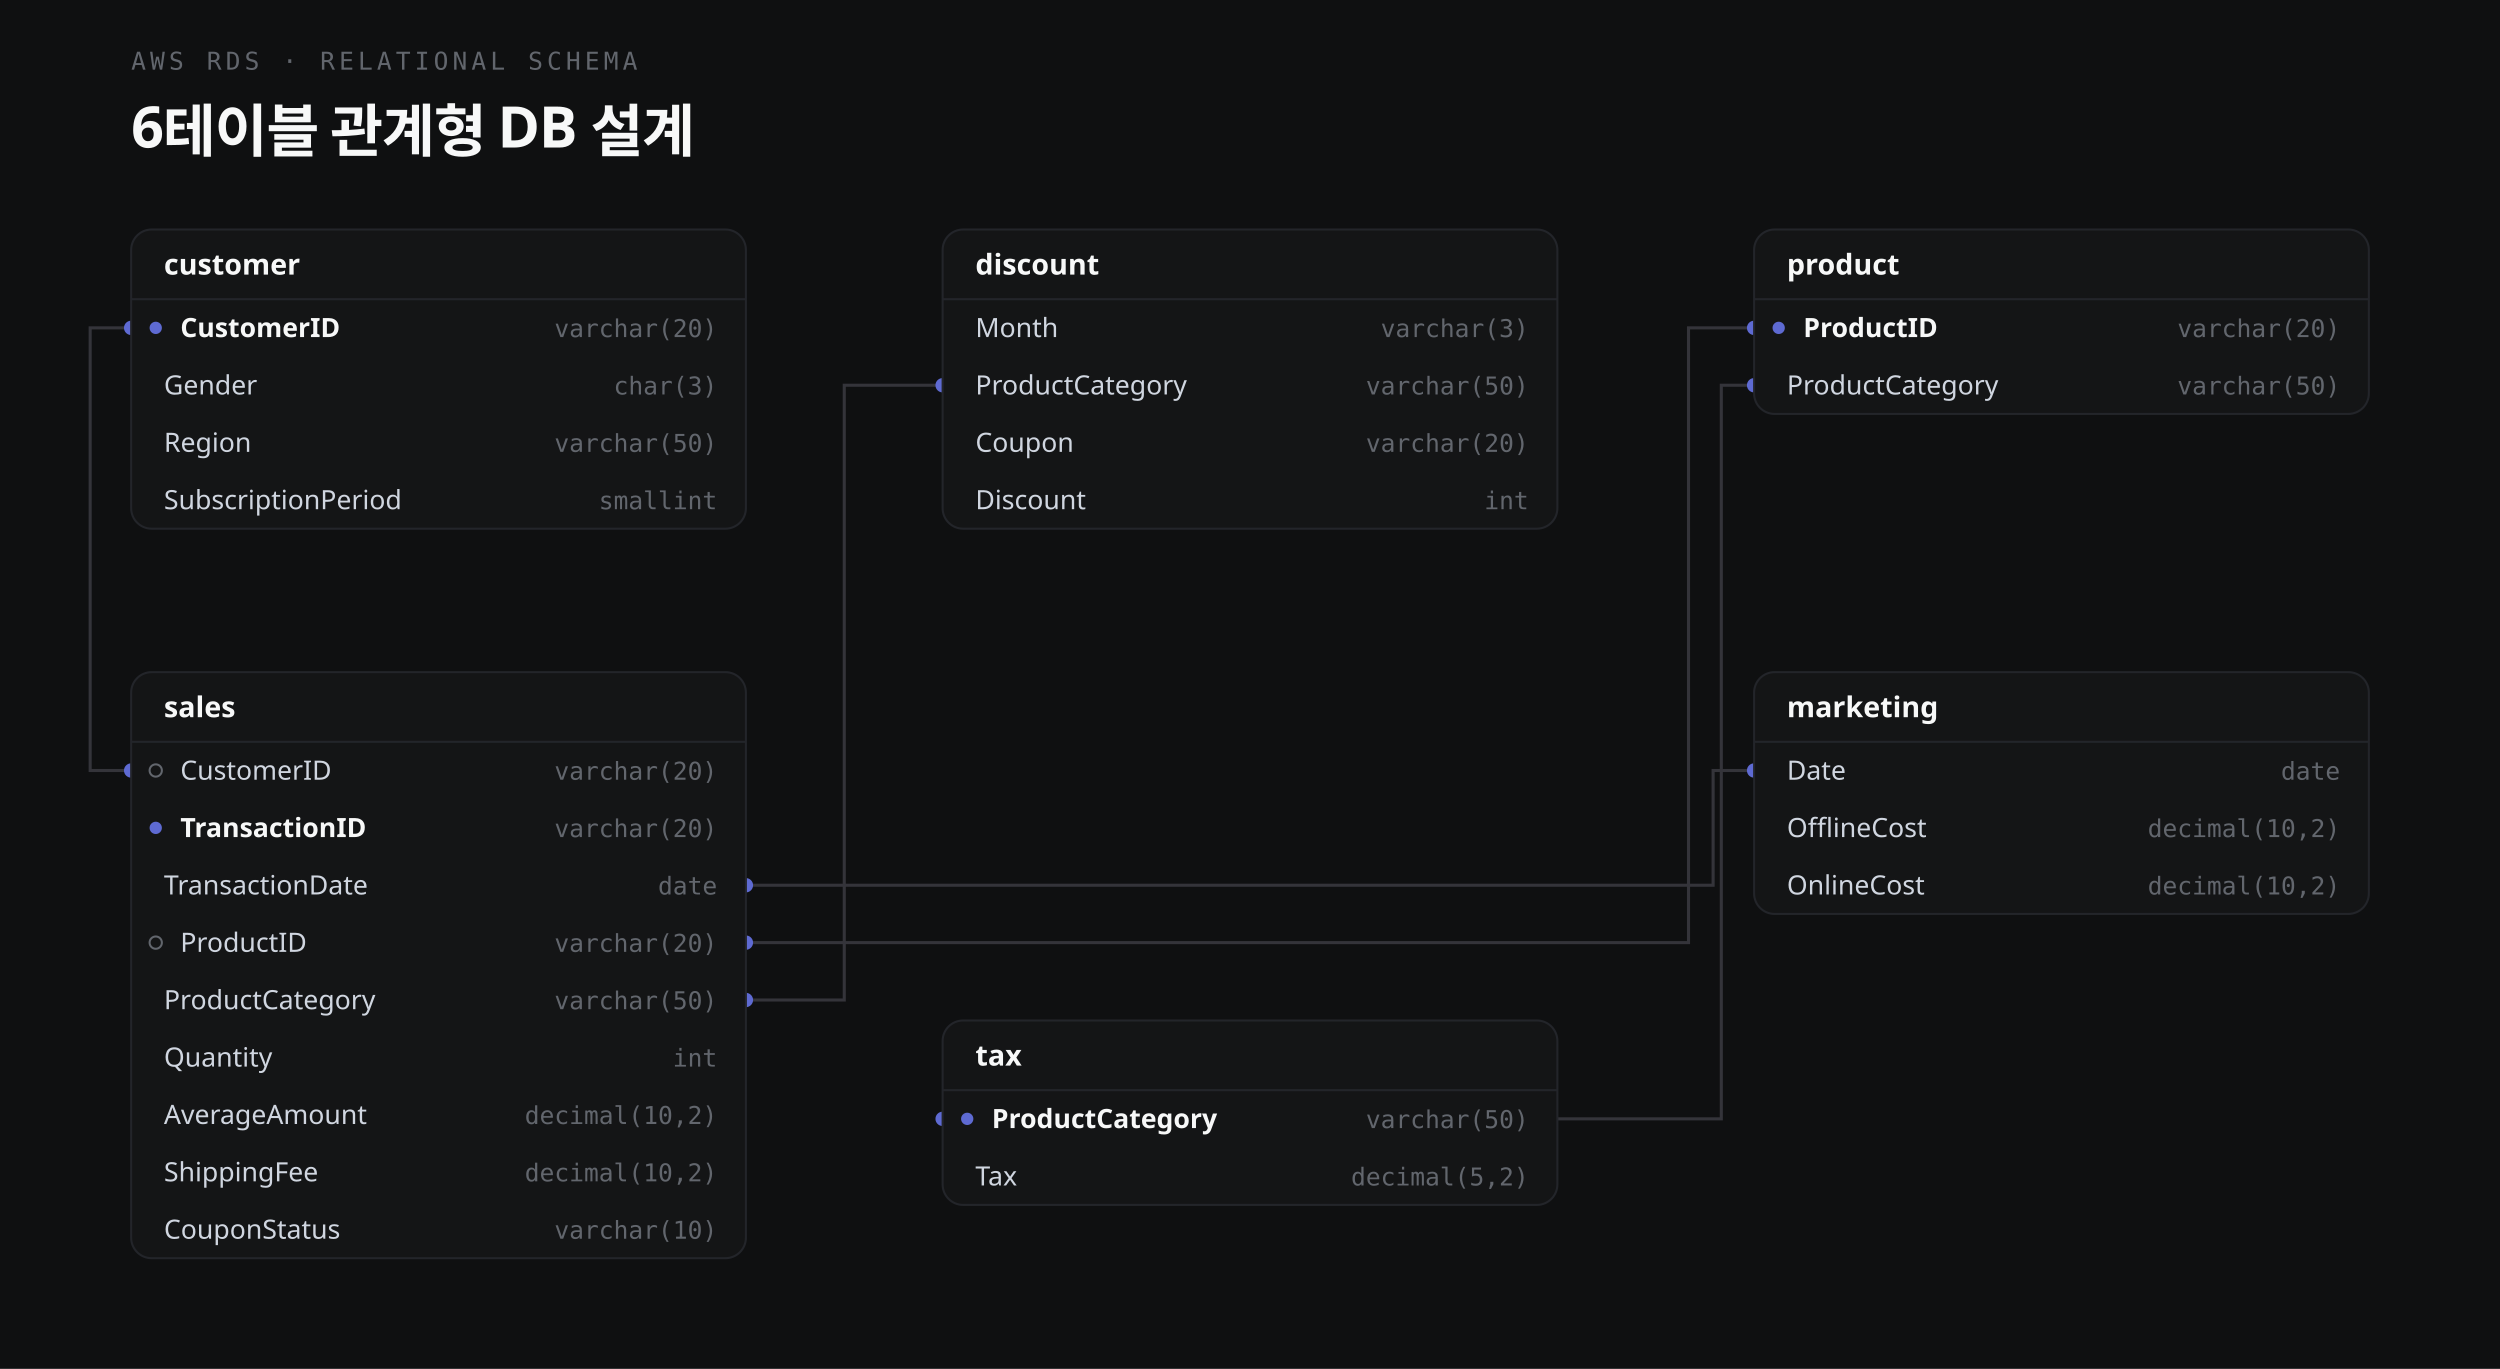
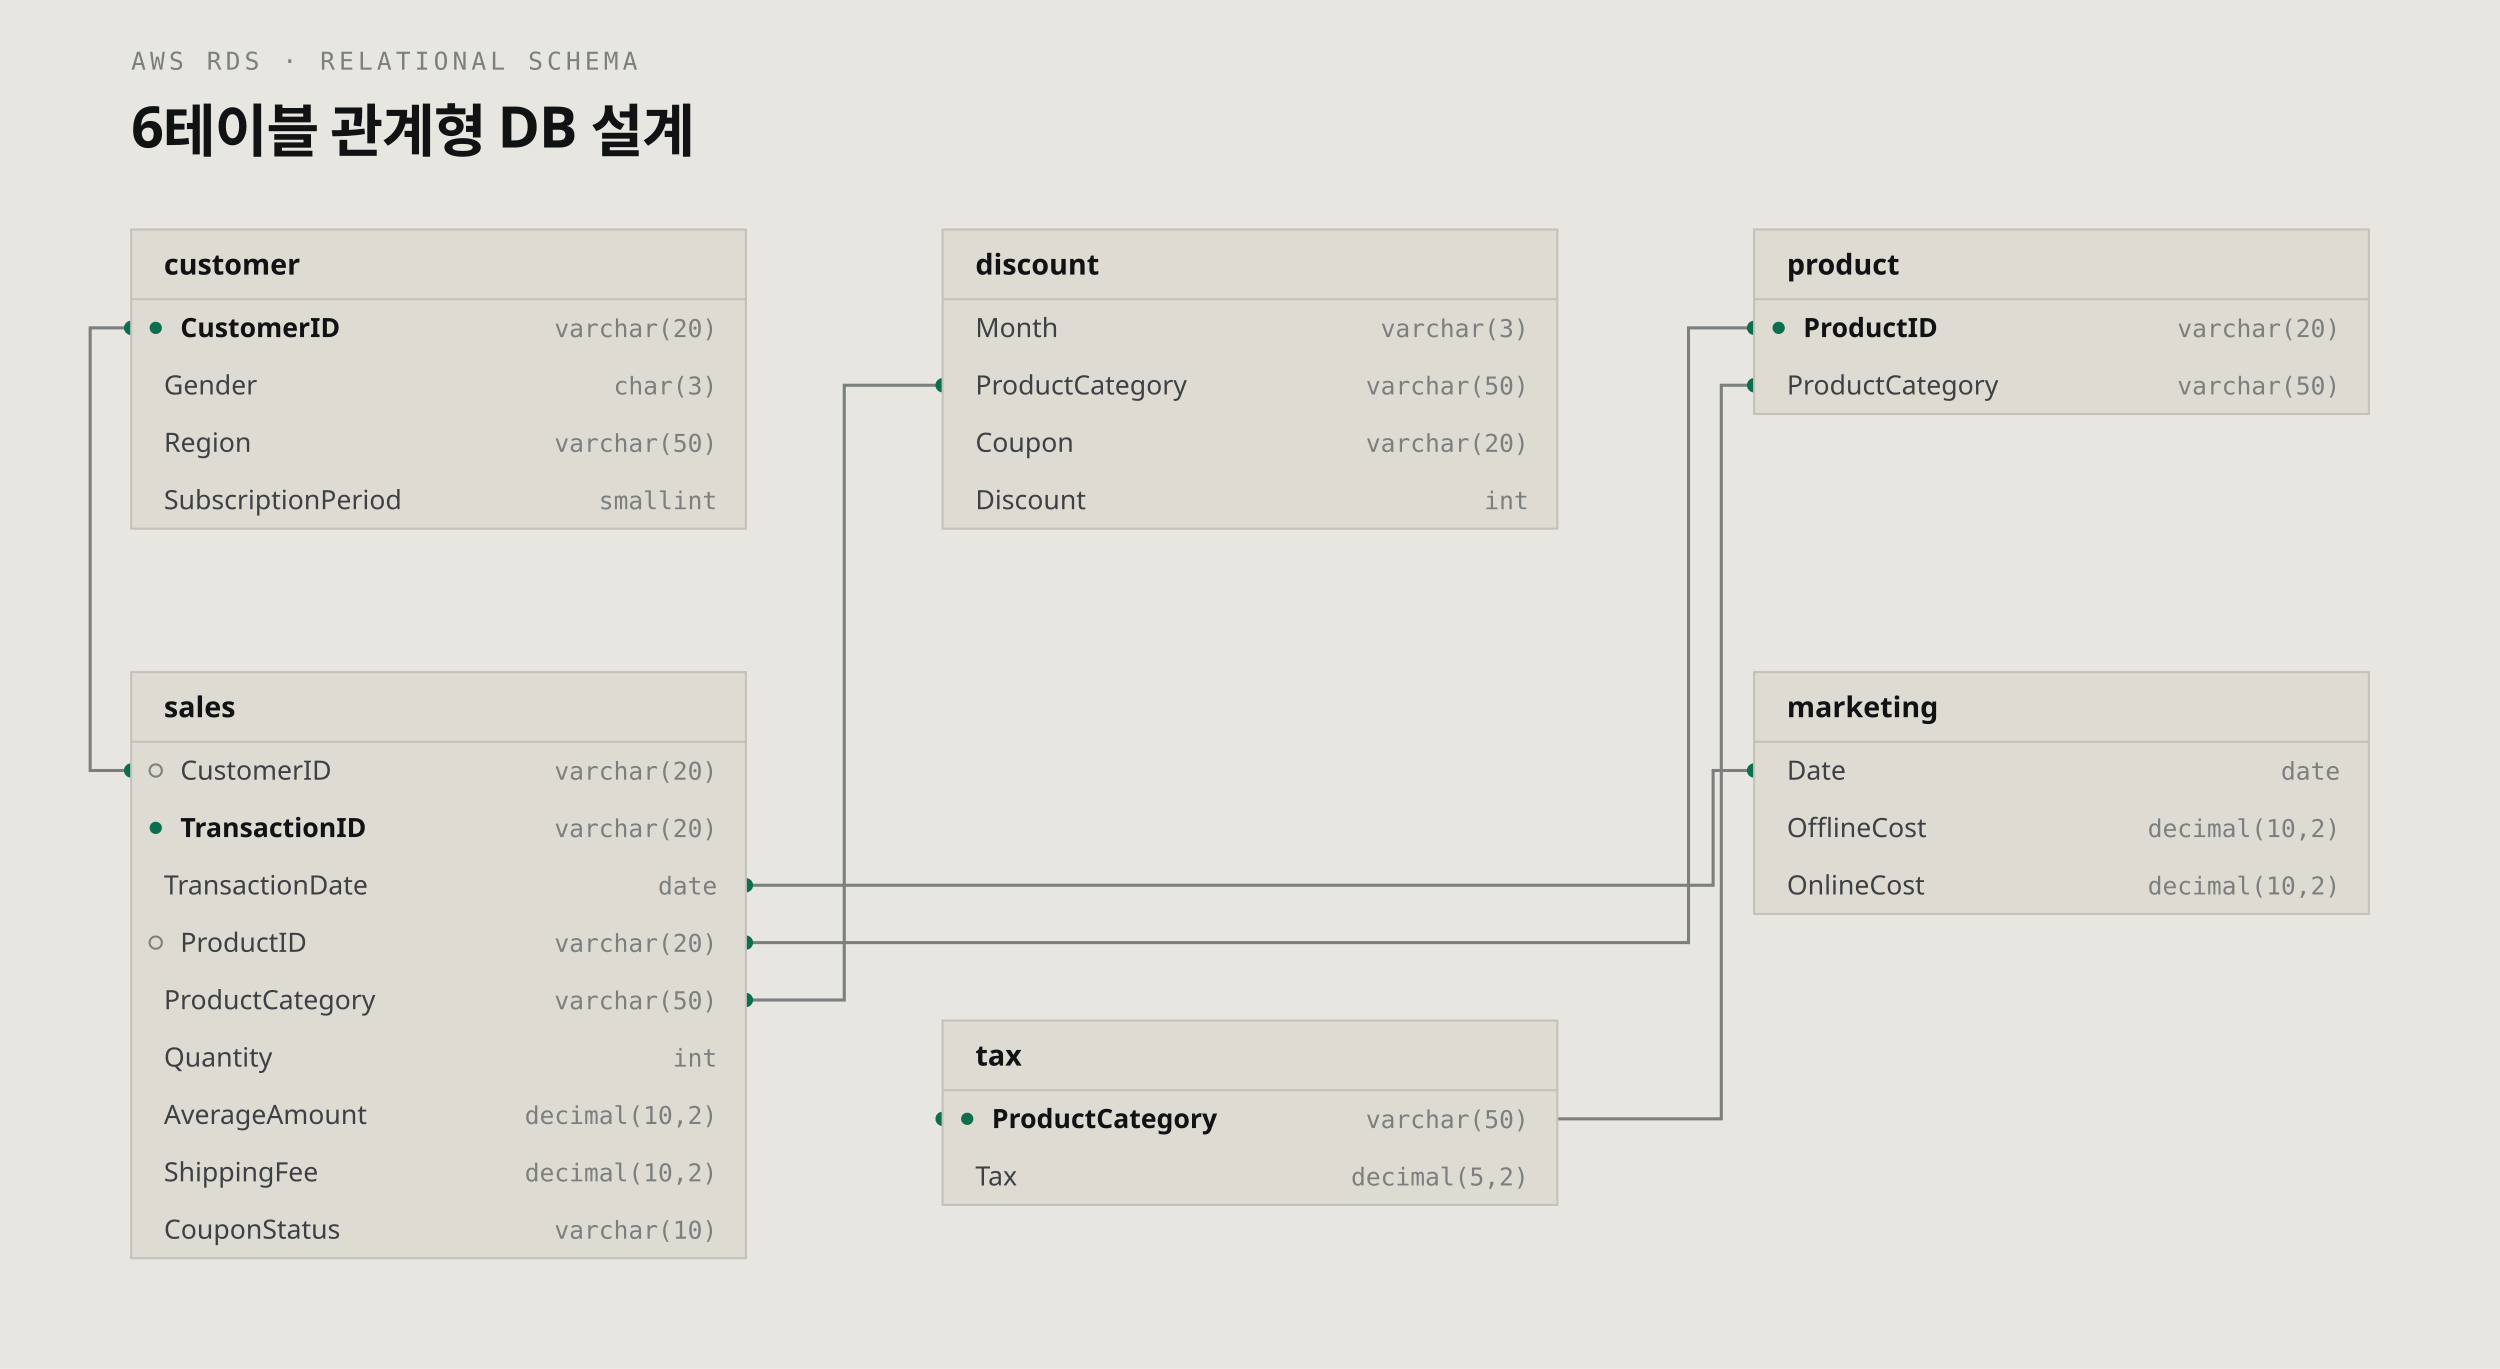
<svg xmlns="http://www.w3.org/2000/svg" viewBox="0 0 1220 668" font-family="Pretendard, 'Apple SD Gothic Neo', 'Malgun Gothic', system-ui, sans-serif">
-   <rect width="1220" height="668" fill="#0f1011" />
-   <text x="64" y="34" font-family="'JetBrains Mono', Consolas, monospace" font-size="12" letter-spacing="2" fill="#62666d">AWS RDS · RELATIONAL SCHEMA</text>
-   <text x="64" y="72" font-size="28" font-weight="600" letter-spacing="-0.5" fill="#f7f8f8">6테이블 관계형 DB 설계</text>
+   <rect width="1220" height="668" fill="#e8e6e0" />
+   <text x="64" y="34" font-family="'IBM Plex Mono', Consolas, monospace" font-size="12" letter-spacing="2" fill="#7b7f7d">AWS RDS · RELATIONAL SCHEMA</text>
+   <text x="64" y="72" font-size="28" font-weight="600" letter-spacing="-0.5" fill="#101214">6테이블 관계형 DB 설계</text>
  <g transform="translate(0,28)">
-     <g fill="none" stroke="#34343a" stroke-width="1.5">
+     <g fill="none" stroke="#7b7f7d" stroke-width="1.5">
      <path d="M64,132 L44,132 L44,348 L64,348" />
      <path d="M856,132 L824,132 L824,432 L364,432" />
      <path d="M856,160 L840,160 L840,518 L460,518" />
      <path d="M460,160 L412,160 L412,460 L364,460" />
      <path d="M364,404 L836,404 L836,348 L856,348" />
    </g>
-     <g fill="#5e6ad2">
+     <g fill="#0b6e4f">
      <circle cx="64" cy="132" r="3.5" />
      <circle cx="64" cy="348" r="3.5" />
      <circle cx="856" cy="132" r="3.5" />
      <circle cx="364" cy="432" r="3.5" />
      <circle cx="856" cy="160" r="3.5" />
      <circle cx="460" cy="518" r="3.5" />
      <circle cx="460" cy="160" r="3.5" />
      <circle cx="364" cy="460" r="3.5" />
      <circle cx="364" cy="404" r="3.5" />
      <circle cx="856" cy="348" r="3.5" />
    </g>
    <g>
-       <rect x="64" y="84" width="300" height="146" rx="10" fill="#141516" stroke="#23252a" />
-       <text x="80" y="106" font-size="14" font-weight="600" fill="#f7f8f8">customer</text>
-       <line x1="64" y1="118" x2="364" y2="118" stroke="#23252a" />
+       <rect x="64" y="84" width="300" height="146" fill="#dedbd3" stroke="#c4c1b8" />
+       <text x="80" y="106" font-size="14" font-weight="600" fill="#101214">customer</text>
+       <line x1="64" y1="118" x2="364" y2="118" stroke="#c4c1b8" />
      <g font-size="13">
-         <circle cx="76" cy="132" r="3" fill="#5e6ad2" />
-         <text x="88" y="136.5" font-weight="600" fill="#f7f8f8">CustomerID</text>
-         <text x="80" y="164.5" fill="#d0d6e0">Gender</text>
-         <text x="80" y="192.5" fill="#d0d6e0">Region</text>
-         <text x="80" y="220.5" fill="#d0d6e0">SubscriptionPeriod</text>
+         <circle cx="76" cy="132" r="3" fill="#0b6e4f" />
+         <text x="88" y="136.5" font-weight="600" fill="#101214">CustomerID</text>
+         <text x="80" y="164.5" fill="#3d4144">Gender</text>
+         <text x="80" y="192.5" fill="#3d4144">Region</text>
+         <text x="80" y="220.5" fill="#3d4144">SubscriptionPeriod</text>
      </g>
-       <g font-family="'JetBrains Mono', Consolas, monospace" font-size="12" fill="#62666d" text-anchor="end">
+       <g font-family="'IBM Plex Mono', Consolas, monospace" font-size="12" fill="#7b7f7d" text-anchor="end">
        <text x="350" y="136.5">varchar(20)</text>
        <text x="350" y="164.5">char(3)</text>
        <text x="350" y="192.5">varchar(50)</text>
        <text x="350" y="220.5">smallint</text>
      </g>
    </g>
    <g>
-       <rect x="64" y="300" width="300" height="286" rx="10" fill="#141516" stroke="#23252a" />
-       <text x="80" y="322" font-size="14" font-weight="600" fill="#f7f8f8">sales</text>
-       <line x1="64" y1="334" x2="364" y2="334" stroke="#23252a" />
+       <rect x="64" y="300" width="300" height="286" fill="#dedbd3" stroke="#c4c1b8" />
+       <text x="80" y="322" font-size="14" font-weight="600" fill="#101214">sales</text>
+       <line x1="64" y1="334" x2="364" y2="334" stroke="#c4c1b8" />
      <g font-size="13">
-         <circle cx="76" cy="348" r="3" fill="none" stroke="#62666d" />
-         <text x="88" y="352.5" fill="#d0d6e0">CustomerID</text>
-         <circle cx="76" cy="376" r="3" fill="#5e6ad2" />
-         <text x="88" y="380.5" font-weight="600" fill="#f7f8f8">TransactionID</text>
-         <text x="80" y="408.5" fill="#d0d6e0">TransactionDate</text>
-         <circle cx="76" cy="432" r="3" fill="none" stroke="#62666d" />
-         <text x="88" y="436.5" fill="#d0d6e0">ProductID</text>
-         <text x="80" y="464.5" fill="#d0d6e0">ProductCategory</text>
-         <text x="80" y="492.5" fill="#d0d6e0">Quantity</text>
-         <text x="80" y="520.5" fill="#d0d6e0">AverageAmount</text>
-         <text x="80" y="548.5" fill="#d0d6e0">ShippingFee</text>
-         <text x="80" y="576.5" fill="#d0d6e0">CouponStatus</text>
+         <circle cx="76" cy="348" r="3" fill="none" stroke="#7b7f7d" />
+         <text x="88" y="352.5" fill="#3d4144">CustomerID</text>
+         <circle cx="76" cy="376" r="3" fill="#0b6e4f" />
+         <text x="88" y="380.5" font-weight="600" fill="#101214">TransactionID</text>
+         <text x="80" y="408.5" fill="#3d4144">TransactionDate</text>
+         <circle cx="76" cy="432" r="3" fill="none" stroke="#7b7f7d" />
+         <text x="88" y="436.5" fill="#3d4144">ProductID</text>
+         <text x="80" y="464.5" fill="#3d4144">ProductCategory</text>
+         <text x="80" y="492.5" fill="#3d4144">Quantity</text>
+         <text x="80" y="520.5" fill="#3d4144">AverageAmount</text>
+         <text x="80" y="548.5" fill="#3d4144">ShippingFee</text>
+         <text x="80" y="576.5" fill="#3d4144">CouponStatus</text>
      </g>
-       <g font-family="'JetBrains Mono', Consolas, monospace" font-size="12" fill="#62666d" text-anchor="end">
+       <g font-family="'IBM Plex Mono', Consolas, monospace" font-size="12" fill="#7b7f7d" text-anchor="end">
        <text x="350" y="352.5">varchar(20)</text>
        <text x="350" y="380.5">varchar(20)</text>
        <text x="350" y="408.5">date</text>
        <text x="350" y="436.5">varchar(20)</text>
        <text x="350" y="464.5">varchar(50)</text>
        <text x="350" y="492.5">int</text>
        <text x="350" y="520.5">decimal(10,2)</text>
        <text x="350" y="548.5">decimal(10,2)</text>
        <text x="350" y="576.5">varchar(10)</text>
      </g>
    </g>
    <g>
-       <rect x="460" y="84" width="300" height="146" rx="10" fill="#141516" stroke="#23252a" />
-       <text x="476" y="106" font-size="14" font-weight="600" fill="#f7f8f8">discount</text>
-       <line x1="460" y1="118" x2="760" y2="118" stroke="#23252a" />
-       <g font-size="13" fill="#d0d6e0">
+       <rect x="460" y="84" width="300" height="146" fill="#dedbd3" stroke="#c4c1b8" />
+       <text x="476" y="106" font-size="14" font-weight="600" fill="#101214">discount</text>
+       <line x1="460" y1="118" x2="760" y2="118" stroke="#c4c1b8" />
+       <g font-size="13" fill="#3d4144">
        <text x="476" y="136.5">Month</text>
        <text x="476" y="164.5">ProductCategory</text>
        <text x="476" y="192.5">Coupon</text>
        <text x="476" y="220.5">Discount</text>
      </g>
-       <g font-family="'JetBrains Mono', Consolas, monospace" font-size="12" fill="#62666d" text-anchor="end">
+       <g font-family="'IBM Plex Mono', Consolas, monospace" font-size="12" fill="#7b7f7d" text-anchor="end">
        <text x="746" y="136.5">varchar(3)</text>
        <text x="746" y="164.5">varchar(50)</text>
        <text x="746" y="192.5">varchar(20)</text>
        <text x="746" y="220.5">int</text>
      </g>
    </g>
    <g>
-       <rect x="460" y="470" width="300" height="90" rx="10" fill="#141516" stroke="#23252a" />
-       <text x="476" y="492" font-size="14" font-weight="600" fill="#f7f8f8">tax</text>
-       <line x1="460" y1="504" x2="760" y2="504" stroke="#23252a" />
+       <rect x="460" y="470" width="300" height="90" fill="#dedbd3" stroke="#c4c1b8" />
+       <text x="476" y="492" font-size="14" font-weight="600" fill="#101214">tax</text>
+       <line x1="460" y1="504" x2="760" y2="504" stroke="#c4c1b8" />
      <g font-size="13">
-         <circle cx="472" cy="518" r="3" fill="#5e6ad2" />
-         <text x="484" y="522.5" font-weight="600" fill="#f7f8f8">ProductCategory</text>
-         <text x="476" y="550.5" fill="#d0d6e0">Tax</text>
+         <circle cx="472" cy="518" r="3" fill="#0b6e4f" />
+         <text x="484" y="522.5" font-weight="600" fill="#101214">ProductCategory</text>
+         <text x="476" y="550.5" fill="#3d4144">Tax</text>
      </g>
-       <g font-family="'JetBrains Mono', Consolas, monospace" font-size="12" fill="#62666d" text-anchor="end">
+       <g font-family="'IBM Plex Mono', Consolas, monospace" font-size="12" fill="#7b7f7d" text-anchor="end">
        <text x="746" y="522.5">varchar(50)</text>
        <text x="746" y="550.5">decimal(5,2)</text>
      </g>
    </g>
    <g>
-       <rect x="856" y="84" width="300" height="90" rx="10" fill="#141516" stroke="#23252a" />
-       <text x="872" y="106" font-size="14" font-weight="600" fill="#f7f8f8">product</text>
-       <line x1="856" y1="118" x2="1156" y2="118" stroke="#23252a" />
+       <rect x="856" y="84" width="300" height="90" fill="#dedbd3" stroke="#c4c1b8" />
+       <text x="872" y="106" font-size="14" font-weight="600" fill="#101214">product</text>
+       <line x1="856" y1="118" x2="1156" y2="118" stroke="#c4c1b8" />
      <g font-size="13">
-         <circle cx="868" cy="132" r="3" fill="#5e6ad2" />
-         <text x="880" y="136.5" font-weight="600" fill="#f7f8f8">ProductID</text>
-         <text x="872" y="164.5" fill="#d0d6e0">ProductCategory</text>
+         <circle cx="868" cy="132" r="3" fill="#0b6e4f" />
+         <text x="880" y="136.5" font-weight="600" fill="#101214">ProductID</text>
+         <text x="872" y="164.5" fill="#3d4144">ProductCategory</text>
      </g>
-       <g font-family="'JetBrains Mono', Consolas, monospace" font-size="12" fill="#62666d" text-anchor="end">
+       <g font-family="'IBM Plex Mono', Consolas, monospace" font-size="12" fill="#7b7f7d" text-anchor="end">
        <text x="1142" y="136.5">varchar(20)</text>
        <text x="1142" y="164.5">varchar(50)</text>
      </g>
    </g>
    <g>
-       <rect x="856" y="300" width="300" height="118" rx="10" fill="#141516" stroke="#23252a" />
-       <text x="872" y="322" font-size="14" font-weight="600" fill="#f7f8f8">marketing</text>
-       <line x1="856" y1="334" x2="1156" y2="334" stroke="#23252a" />
-       <g font-size="13" fill="#d0d6e0">
+       <rect x="856" y="300" width="300" height="118" fill="#dedbd3" stroke="#c4c1b8" />
+       <text x="872" y="322" font-size="14" font-weight="600" fill="#101214">marketing</text>
+       <line x1="856" y1="334" x2="1156" y2="334" stroke="#c4c1b8" />
+       <g font-size="13" fill="#3d4144">
        <text x="872" y="352.5">Date</text>
        <text x="872" y="380.5">OfflineCost</text>
        <text x="872" y="408.5">OnlineCost</text>
      </g>
-       <g font-family="'JetBrains Mono', Consolas, monospace" font-size="12" fill="#62666d" text-anchor="end">
+       <g font-family="'IBM Plex Mono', Consolas, monospace" font-size="12" fill="#7b7f7d" text-anchor="end">
        <text x="1142" y="352.5">date</text>
        <text x="1142" y="380.5">decimal(10,2)</text>
        <text x="1142" y="408.5">decimal(10,2)</text>
      </g>
    </g>
  </g>
</svg>
